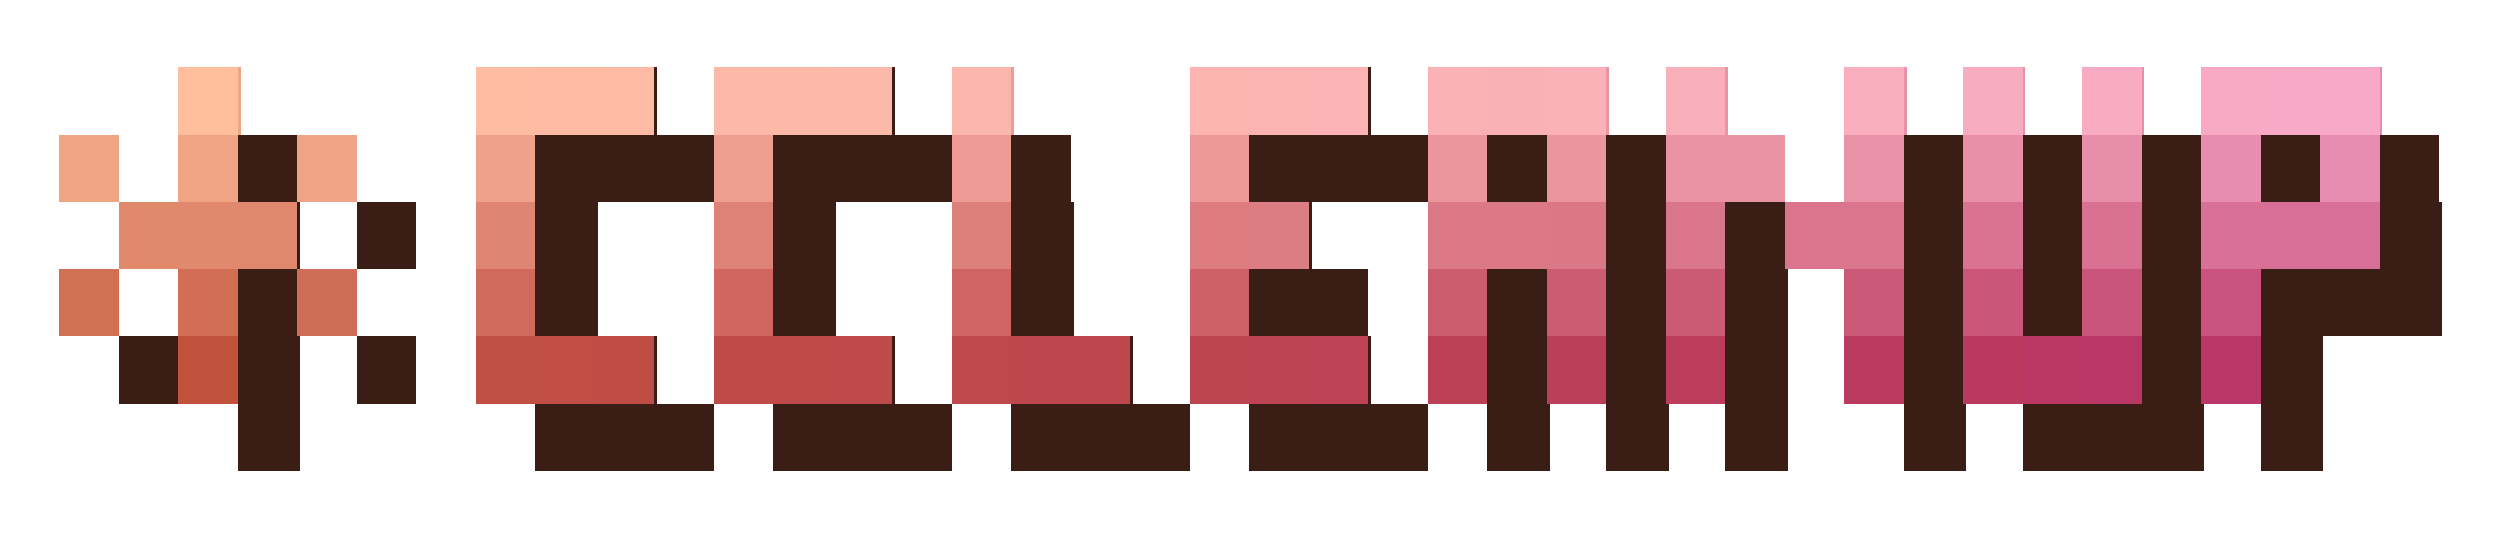
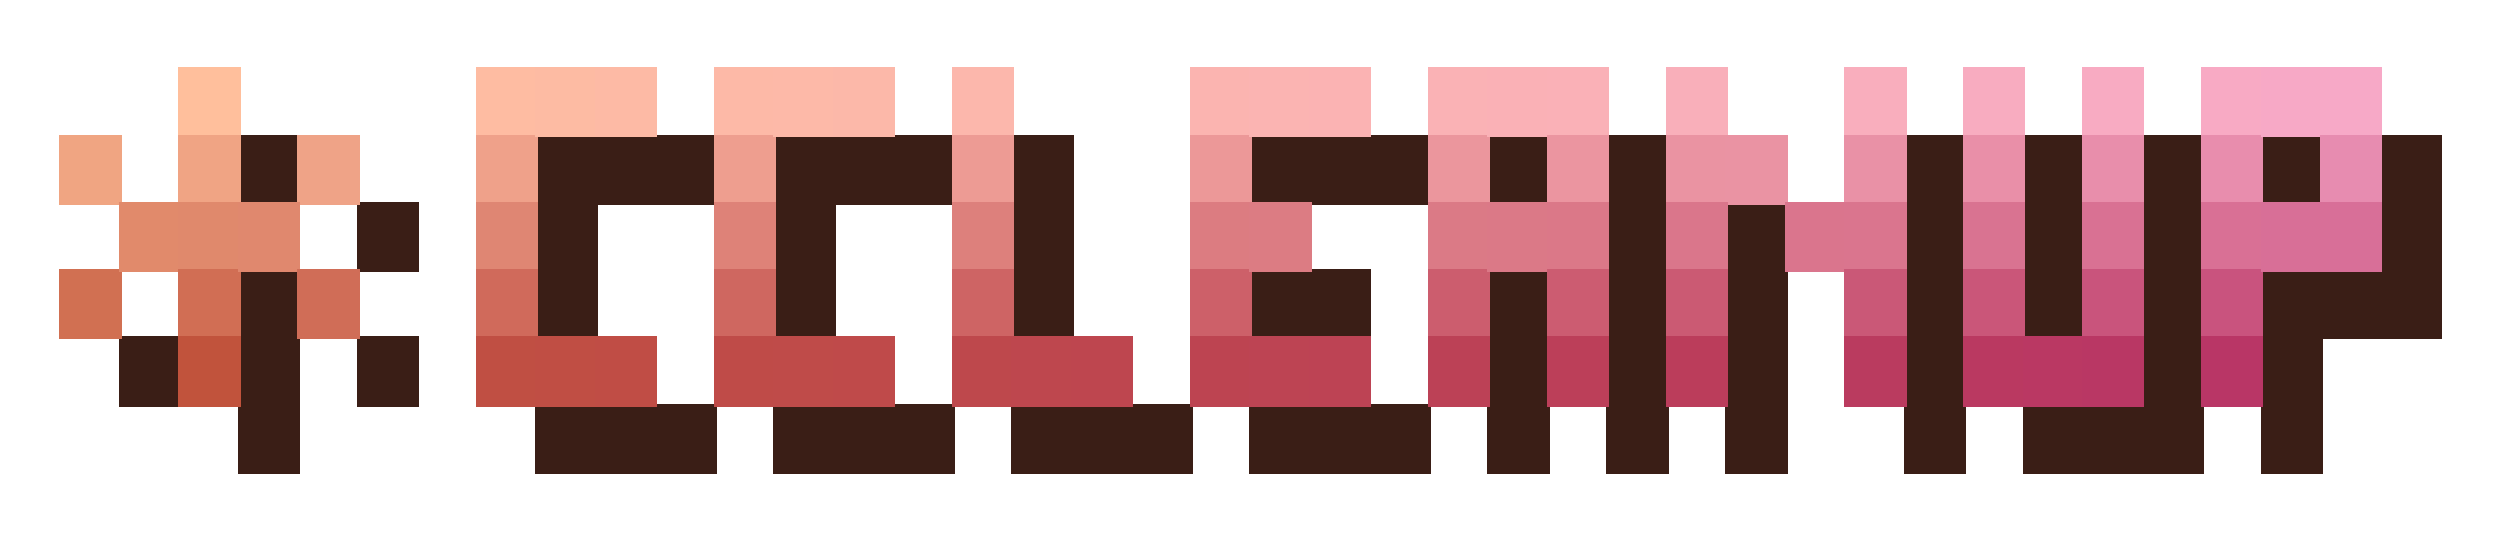
<svg xmlns="http://www.w3.org/2000/svg" viewBox="0 0 353 76" width="353" height="76" shape-rendering="crispEdges" role="img" aria-label="ccleanup">
-   <g transform="translate(-9.6 -8.5)">
-     <rect x="18" y="27.5" width="8.4" height="9.5" fill="#f0a582" />
-     <rect x="34.8" y="18" width="8.8" height="19" fill="#f0a484" />
-     <rect x="34.8" y="18" width="8.4" height="9.5" fill="#ffbf9c" />
-     <rect x="43.2" y="27.5" width="8.4" height="9.5" fill="#3a1e16" />
-     <rect x="51.6" y="27.5" width="8.4" height="9.5" fill="#efa387" />
-     <rect x="76.8" y="18" width="8.8" height="19" fill="#efa18a" />
-     <rect x="76.8" y="18" width="8.4" height="9.5" fill="#febca2" />
-     <rect x="85.2" y="18" width="8.8" height="19" fill="#3a1e16" />
-     <rect x="85.2" y="18" width="8.4" height="9.5" fill="#fdbba3" />
-     <rect x="93.6" y="18" width="8.8" height="19" fill="#3a1e16" />
-     <rect x="93.6" y="18" width="8.4" height="9.5" fill="#fdbaa5" />
-     <rect x="102" y="27.5" width="8.4" height="9.5" fill="#3a1e16" />
-     <rect x="110.4" y="18" width="8.8" height="19" fill="#ee9e8f" />
-     <rect x="110.4" y="18" width="8.4" height="9.5" fill="#fdb9a7" />
-     <rect x="118.8" y="18" width="8.8" height="19" fill="#3a1e16" />
-     <rect x="118.8" y="18" width="8.4" height="9.5" fill="#fdb9a8" />
-     <rect x="127.2" y="18" width="8.8" height="19" fill="#3a1e16" />
-     <rect x="127.2" y="18" width="8.4" height="9.5" fill="#fcb8a9" />
-     <rect x="135.6" y="27.5" width="8.4" height="9.5" fill="#3a1e16" />
-     <rect x="144" y="18" width="8.8" height="19" fill="#ed9b94" />
-     <rect x="144" y="18" width="8.4" height="9.5" fill="#fcb7ac" />
-     <rect x="152.4" y="27.5" width="8.4" height="9.5" fill="#3a1e16" />
-     <rect x="177.6" y="18" width="8.8" height="19" fill="#ec9898" />
-     <rect x="177.6" y="18" width="8.4" height="9.5" fill="#fbb4b0" />
-     <rect x="186" y="18" width="8.8" height="19" fill="#3a1e16" />
-     <rect x="186" y="18" width="8.4" height="9.5" fill="#fbb4b2" />
-     <rect x="194.4" y="18" width="8.8" height="19" fill="#3a1e16" />
-     <rect x="194.4" y="18" width="8.4" height="9.5" fill="#fbb3b3" />
-     <rect x="202.8" y="27.5" width="8.4" height="9.5" fill="#3a1e16" />
-     <rect x="211.2" y="18" width="8.8" height="19" fill="#eb969d" />
-     <rect x="211.2" y="18" width="8.4" height="9.5" fill="#fab2b5" />
-     <rect x="219.6" y="18" width="8.8" height="19" fill="#3a1e16" />
-     <rect x="219.6" y="18" width="8.4" height="9.5" fill="#fab1b6" />
-     <rect x="228" y="18" width="8.8" height="19" fill="#eb95a0" />
-     <rect x="228" y="18" width="8.4" height="9.5" fill="#fab1b7" />
-     <rect x="236.4" y="27.5" width="8.4" height="9.5" fill="#3a1e16" />
-     <rect x="244.8" y="18" width="8.8" height="19" fill="#ea93a2" />
-     <rect x="244.8" y="18" width="8.4" height="9.5" fill="#f9afba" />
-     <rect x="253.2" y="27.5" width="8.4" height="9.5" fill="#ea93a3" />
-     <rect x="270" y="18" width="8.8" height="19" fill="#e991a6" />
-     <rect x="270" y="18" width="8.4" height="9.5" fill="#f9aebd" />
-     <rect x="278.4" y="27.5" width="8.4" height="9.5" fill="#3a1e16" />
-     <rect x="286.8" y="18" width="8.8" height="19" fill="#e98fa8" />
-     <rect x="286.8" y="18" width="8.4" height="9.5" fill="#f8acc0" />
-     <rect x="295.2" y="27.5" width="8.4" height="9.5" fill="#3a1e16" />
-     <rect x="303.6" y="18" width="8.8" height="19" fill="#e88eab" />
-     <rect x="303.6" y="18" width="8.4" height="9.5" fill="#f8abc2" />
-     <rect x="312" y="27.5" width="8.4" height="9.5" fill="#3a1e16" />
-     <rect x="320.4" y="18" width="8.8" height="19" fill="#e88dad" />
-     <rect x="320.4" y="18" width="8.4" height="9.5" fill="#f8aac4" />
-     <rect x="328.8" y="18" width="8.8" height="19" fill="#3a1e16" />
-     <rect x="328.8" y="18" width="8.4" height="9.5" fill="#f7a9c6" />
-     <rect x="337.2" y="18" width="8.8" height="19" fill="#e78cb0" />
-     <rect x="337.2" y="18" width="8.4" height="9.5" fill="#f7a9c7" />
-     <rect x="345.6" y="27.5" width="8.4" height="9.5" fill="#3a1e16" />
-     <rect x="18" y="46.5" width="8.4" height="9.5" fill="#d17052" />
-     <rect x="26.4" y="37" width="8.4" height="9.5" fill="#e18a6b" />
-     <rect x="34.8" y="37" width="8.8" height="19" fill="#d16e54" />
-     <rect x="34.8" y="37" width="8.4" height="9.5" fill="#e0896c" />
-     <rect x="43.2" y="37" width="8.8" height="19" fill="#3a1e16" />
-     <rect x="43.2" y="37" width="8.4" height="9.5" fill="#e0886e" />
-     <rect x="51.6" y="46.5" width="8.4" height="9.5" fill="#d06d57" />
-     <rect x="60" y="37" width="8.4" height="9.5" fill="#3a1e16" />
-     <rect x="76.8" y="37" width="8.8" height="19" fill="#d06a5b" />
-     <rect x="76.8" y="37" width="8.4" height="9.5" fill="#df8673" />
-     <rect x="85.2" y="37" width="8.8" height="19" fill="#3a1e16" />
-     <rect x="85.2" y="37" width="8.4" height="9.5" fill="#3a1e16" />
-     <rect x="110.4" y="37" width="8.8" height="19" fill="#cf6760" />
-     <rect x="110.4" y="37" width="8.4" height="9.5" fill="#de8278" />
-     <rect x="118.8" y="37" width="8.8" height="19" fill="#3a1e16" />
-     <rect x="118.8" y="37" width="8.4" height="9.5" fill="#3a1e16" />
-     <rect x="144" y="37" width="8.8" height="19" fill="#ce6464" />
-     <rect x="144" y="37" width="8.4" height="9.5" fill="#dd807c" />
-     <rect x="152.4" y="37" width="8.8" height="19" fill="#3a1e16" />
-     <rect x="152.4" y="37" width="8.4" height="9.5" fill="#3a1e16" />
-     <rect x="177.6" y="37" width="8.8" height="19" fill="#cd6069" />
-     <rect x="177.6" y="37" width="8.4" height="9.5" fill="#dc7c81" />
-     <rect x="186" y="37" width="8.8" height="19" fill="#3a1e16" />
-     <rect x="186" y="37" width="8.4" height="9.5" fill="#dc7c83" />
-     <rect x="194.4" y="46.5" width="8.4" height="9.5" fill="#3a1e16" />
-     <rect x="211.2" y="37" width="8.8" height="19" fill="#cc5d6e" />
-     <rect x="211.2" y="37" width="8.4" height="9.5" fill="#db7a86" />
-     <rect x="219.6" y="37" width="8.8" height="19" fill="#3a1e16" />
-     <rect x="219.6" y="37" width="8.4" height="9.5" fill="#db7987" />
-     <rect x="228" y="37" width="8.8" height="19" fill="#cc5c71" />
-     <rect x="228" y="37" width="8.4" height="9.5" fill="#db7888" />
-     <rect x="236.4" y="37" width="8.8" height="19" fill="#3a1e16" />
-     <rect x="236.4" y="37" width="8.4" height="9.5" fill="#3a1e16" />
-     <rect x="244.8" y="37" width="8.8" height="19" fill="#cb5a73" />
-     <rect x="244.8" y="37" width="8.4" height="9.5" fill="#da768b" />
-     <rect x="253.2" y="37" width="8.8" height="19" fill="#3a1e16" />
-     <rect x="253.2" y="37" width="8.4" height="9.5" fill="#3a1e16" />
-     <rect x="261.6" y="37" width="8.4" height="9.5" fill="#da758d" />
-     <rect x="270" y="37" width="8.8" height="19" fill="#ca5877" />
-     <rect x="270" y="37" width="8.4" height="9.5" fill="#da758e" />
-     <rect x="278.4" y="37" width="8.8" height="19" fill="#3a1e16" />
-     <rect x="278.4" y="37" width="8.4" height="9.5" fill="#3a1e16" />
-     <rect x="286.8" y="37" width="8.8" height="19" fill="#ca5679" />
-     <rect x="286.8" y="37" width="8.4" height="9.5" fill="#d97391" />
-     <rect x="295.2" y="37" width="8.8" height="19" fill="#3a1e16" />
-     <rect x="295.2" y="37" width="8.4" height="9.5" fill="#3a1e16" />
-     <rect x="303.6" y="37" width="8.8" height="19" fill="#c9547c" />
-     <rect x="303.6" y="37" width="8.4" height="9.5" fill="#d97193" />
-     <rect x="312" y="37" width="8.8" height="19" fill="#3a1e16" />
-     <rect x="312" y="37" width="8.4" height="9.5" fill="#3a1e16" />
-     <rect x="320.4" y="37" width="8.8" height="19" fill="#c9537e" />
-     <rect x="320.4" y="37" width="8.4" height="9.5" fill="#d97095" />
-     <rect x="328.8" y="37" width="8.8" height="19" fill="#3a1e16" />
-     <rect x="328.8" y="37" width="8.4" height="9.5" fill="#d86f97" />
-     <rect x="337.2" y="37" width="8.8" height="19" fill="#3a1e16" />
-     <rect x="337.2" y="37" width="8.4" height="9.5" fill="#d86f98" />
-     <rect x="345.6" y="37" width="8.8" height="19" fill="#3a1e16" />
-     <rect x="345.6" y="37" width="8.4" height="9.5" fill="#3a1e16" />
-     <rect x="26.4" y="56" width="8.4" height="9.5" fill="#3a1e16" />
-     <rect x="34.8" y="56" width="8.4" height="9.5" fill="#c1533c" />
-     <rect x="43.2" y="56" width="8.8" height="19" fill="#3a1e16" />
-     <rect x="43.2" y="56" width="8.4" height="9.5" fill="#3a1e16" />
-     <rect x="60" y="56" width="8.4" height="9.5" fill="#3a1e16" />
-     <rect x="76.8" y="56" width="8.4" height="9.5" fill="#c04f43" />
-     <rect x="85.2" y="56" width="8.8" height="19" fill="#3a1e16" />
-     <rect x="85.2" y="56" width="8.4" height="9.5" fill="#c04e44" />
-     <rect x="93.6" y="56" width="8.8" height="19" fill="#3a1e16" />
-     <rect x="93.6" y="56" width="8.4" height="9.5" fill="#c04d45" />
-     <rect x="102" y="65.5" width="8.4" height="9.5" fill="#3a1e16" />
-     <rect x="110.4" y="56" width="8.4" height="9.5" fill="#bf4b48" />
-     <rect x="118.8" y="56" width="8.8" height="19" fill="#3a1e16" />
-     <rect x="118.8" y="56" width="8.4" height="9.5" fill="#bf4b49" />
-     <rect x="127.2" y="56" width="8.8" height="19" fill="#3a1e16" />
-     <rect x="127.2" y="56" width="8.4" height="9.5" fill="#bf4a4a" />
-     <rect x="135.6" y="65.5" width="8.4" height="9.5" fill="#3a1e16" />
-     <rect x="144" y="56" width="8.4" height="9.5" fill="#be484c" />
-     <rect x="152.4" y="56" width="8.8" height="19" fill="#3a1e16" />
-     <rect x="152.4" y="56" width="8.4" height="9.5" fill="#be474e" />
-     <rect x="160.8" y="56" width="8.8" height="19" fill="#3a1e16" />
-     <rect x="160.8" y="56" width="8.4" height="9.5" fill="#be464f" />
-     <rect x="169.2" y="65.5" width="8.4" height="9.5" fill="#3a1e16" />
-     <rect x="177.6" y="56" width="8.4" height="9.5" fill="#bd4451" />
-     <rect x="186" y="56" width="8.8" height="19" fill="#3a1e16" />
-     <rect x="186" y="56" width="8.4" height="9.5" fill="#bd4453" />
-     <rect x="194.4" y="56" width="8.8" height="19" fill="#3a1e16" />
-     <rect x="194.4" y="56" width="8.4" height="9.5" fill="#bd4354" />
-     <rect x="202.8" y="65.5" width="8.4" height="9.5" fill="#3a1e16" />
-     <rect x="211.2" y="56" width="8.4" height="9.5" fill="#bc4156" />
-     <rect x="219.6" y="56" width="8.8" height="19" fill="#3a1e16" />
-     <rect x="219.6" y="56" width="8.4" height="9.5" fill="#3a1e16" />
-     <rect x="228" y="56" width="8.4" height="9.5" fill="#bc3f59" />
-     <rect x="236.4" y="56" width="8.8" height="19" fill="#3a1e16" />
-     <rect x="236.4" y="56" width="8.4" height="9.5" fill="#3a1e16" />
-     <rect x="244.8" y="56" width="8.4" height="9.5" fill="#bb3d5b" />
-     <rect x="253.2" y="56" width="8.8" height="19" fill="#3a1e16" />
-     <rect x="253.2" y="56" width="8.4" height="9.5" fill="#3a1e16" />
-     <rect x="270" y="56" width="8.4" height="9.5" fill="#ba3b5f" />
-     <rect x="278.4" y="56" width="8.8" height="19" fill="#3a1e16" />
-     <rect x="278.4" y="56" width="8.4" height="9.5" fill="#3a1e16" />
-     <rect x="286.8" y="56" width="8.4" height="9.5" fill="#ba3961" />
-     <rect x="295.2" y="56" width="8.8" height="19" fill="#3a1e16" />
-     <rect x="295.2" y="56" width="8.4" height="9.5" fill="#ba3863" />
-     <rect x="303.6" y="56" width="8.8" height="19" fill="#3a1e16" />
-     <rect x="303.6" y="56" width="8.4" height="9.5" fill="#b93764" />
-     <rect x="312" y="56" width="8.8" height="19" fill="#3a1e16" />
-     <rect x="312" y="56" width="8.4" height="9.5" fill="#3a1e16" />
-     <rect x="320.4" y="56" width="8.4" height="9.5" fill="#b93666" />
-     <rect x="328.8" y="56" width="8.8" height="19" fill="#3a1e16" />
-     <rect x="328.8" y="56" width="8.4" height="9.5" fill="#3a1e16" />
+   <g>
+     <rect x="33.6" y="19" width="8.8" height="9.9" fill="#3a1e16" />
+     <rect x="75.6" y="19" width="8.8" height="9.9" fill="#3a1e16" />
+     <rect x="84" y="19" width="8.8" height="9.9" fill="#3a1e16" />
+     <rect x="92.4" y="19" width="8.8" height="9.9" fill="#3a1e16" />
+     <rect x="109.2" y="19" width="8.8" height="9.9" fill="#3a1e16" />
+     <rect x="117.6" y="19" width="8.8" height="9.9" fill="#3a1e16" />
+     <rect x="126" y="19" width="8.8" height="9.9" fill="#3a1e16" />
+     <rect x="142.8" y="19" width="8.8" height="9.9" fill="#3a1e16" />
+     <rect x="176.4" y="19" width="8.8" height="9.9" fill="#3a1e16" />
+     <rect x="184.8" y="19" width="8.8" height="9.9" fill="#3a1e16" />
+     <rect x="193.2" y="19" width="8.8" height="9.9" fill="#3a1e16" />
+     <rect x="210" y="19" width="8.8" height="9.9" fill="#3a1e16" />
+     <rect x="226.8" y="19" width="8.8" height="9.9" fill="#3a1e16" />
+     <rect x="268.8" y="19" width="8.8" height="9.9" fill="#3a1e16" />
+     <rect x="285.6" y="19" width="8.8" height="9.9" fill="#3a1e16" />
+     <rect x="302.4" y="19" width="8.8" height="9.9" fill="#3a1e16" />
+     <rect x="319.2" y="19" width="8.8" height="9.9" fill="#3a1e16" />
+     <rect x="336" y="19" width="8.8" height="9.9" fill="#3a1e16" />
+     <rect x="33.6" y="38" width="8.8" height="9.9" fill="#3a1e16" />
+     <rect x="50.4" y="28.5" width="8.8" height="9.9" fill="#3a1e16" />
+     <rect x="75.6" y="28.5" width="8.8" height="9.9" fill="#3a1e16" />
+     <rect x="75.6" y="38" width="8.8" height="9.9" fill="#3a1e16" />
+     <rect x="109.2" y="28.5" width="8.8" height="9.9" fill="#3a1e16" />
+     <rect x="109.2" y="38" width="8.8" height="9.9" fill="#3a1e16" />
+     <rect x="142.8" y="28.5" width="8.8" height="9.9" fill="#3a1e16" />
+     <rect x="142.8" y="38" width="8.8" height="9.9" fill="#3a1e16" />
+     <rect x="176.4" y="38" width="8.8" height="9.9" fill="#3a1e16" />
+     <rect x="184.8" y="38" width="8.8" height="9.9" fill="#3a1e16" />
+     <rect x="210" y="38" width="8.8" height="9.9" fill="#3a1e16" />
+     <rect x="226.8" y="28.5" width="8.8" height="9.9" fill="#3a1e16" />
+     <rect x="226.8" y="38" width="8.8" height="9.9" fill="#3a1e16" />
+     <rect x="243.6" y="28.5" width="8.8" height="9.9" fill="#3a1e16" />
+     <rect x="243.6" y="38" width="8.8" height="9.9" fill="#3a1e16" />
+     <rect x="268.8" y="28.5" width="8.8" height="9.9" fill="#3a1e16" />
+     <rect x="268.8" y="38" width="8.8" height="9.9" fill="#3a1e16" />
+     <rect x="285.6" y="28.5" width="8.8" height="9.9" fill="#3a1e16" />
+     <rect x="285.6" y="38" width="8.8" height="9.9" fill="#3a1e16" />
+     <rect x="302.4" y="28.5" width="8.8" height="9.9" fill="#3a1e16" />
+     <rect x="302.4" y="38" width="8.8" height="9.9" fill="#3a1e16" />
+     <rect x="319.2" y="38" width="8.8" height="9.9" fill="#3a1e16" />
+     <rect x="327.6" y="38" width="8.8" height="9.9" fill="#3a1e16" />
+     <rect x="336" y="28.5" width="8.8" height="9.9" fill="#3a1e16" />
+     <rect x="336" y="38" width="8.8" height="9.9" fill="#3a1e16" />
+     <rect x="16.8" y="47.5" width="8.8" height="9.9" fill="#3a1e16" />
+     <rect x="33.6" y="47.5" width="8.8" height="9.9" fill="#3a1e16" />
+     <rect x="33.6" y="57" width="8.8" height="9.9" fill="#3a1e16" />
+     <rect x="50.4" y="47.5" width="8.8" height="9.9" fill="#3a1e16" />
+     <rect x="75.6" y="57" width="8.8" height="9.9" fill="#3a1e16" />
+     <rect x="84" y="57" width="8.8" height="9.9" fill="#3a1e16" />
+     <rect x="92.4" y="57" width="8.8" height="9.9" fill="#3a1e16" />
+     <rect x="109.2" y="57" width="8.8" height="9.9" fill="#3a1e16" />
+     <rect x="117.6" y="57" width="8.8" height="9.9" fill="#3a1e16" />
+     <rect x="126" y="57" width="8.8" height="9.9" fill="#3a1e16" />
+     <rect x="142.8" y="57" width="8.8" height="9.9" fill="#3a1e16" />
+     <rect x="151.2" y="57" width="8.8" height="9.9" fill="#3a1e16" />
+     <rect x="159.6" y="57" width="8.8" height="9.9" fill="#3a1e16" />
+     <rect x="176.4" y="57" width="8.8" height="9.9" fill="#3a1e16" />
+     <rect x="184.8" y="57" width="8.8" height="9.9" fill="#3a1e16" />
+     <rect x="193.2" y="57" width="8.8" height="9.9" fill="#3a1e16" />
+     <rect x="210" y="47.5" width="8.8" height="9.9" fill="#3a1e16" />
+     <rect x="210" y="57" width="8.8" height="9.9" fill="#3a1e16" />
+     <rect x="226.8" y="47.5" width="8.8" height="9.9" fill="#3a1e16" />
+     <rect x="226.8" y="57" width="8.8" height="9.9" fill="#3a1e16" />
+     <rect x="243.6" y="47.5" width="8.8" height="9.9" fill="#3a1e16" />
+     <rect x="243.6" y="57" width="8.8" height="9.9" fill="#3a1e16" />
+     <rect x="268.8" y="47.5" width="8.8" height="9.9" fill="#3a1e16" />
+     <rect x="268.8" y="57" width="8.8" height="9.9" fill="#3a1e16" />
+     <rect x="285.6" y="57" width="8.8" height="9.9" fill="#3a1e16" />
+     <rect x="294" y="57" width="8.8" height="9.9" fill="#3a1e16" />
+     <rect x="302.4" y="47.5" width="8.8" height="9.9" fill="#3a1e16" />
+     <rect x="302.4" y="57" width="8.8" height="9.9" fill="#3a1e16" />
+     <rect x="319.2" y="47.5" width="8.8" height="9.9" fill="#3a1e16" />
+     <rect x="319.2" y="57" width="8.8" height="9.9" fill="#3a1e16" />
  </g>
+   <rect x="8.4" y="19" width="8.8" height="9.9" fill="#f0a582" />
+   <rect x="25.2" y="9.5" width="8.8" height="9.9" fill="#ffbf9c" />
+   <rect x="25.2" y="19" width="8.8" height="9.9" fill="#f0a484" />
+   <rect x="42" y="19" width="8.8" height="9.9" fill="#efa387" />
+   <rect x="67.2" y="9.5" width="8.8" height="9.9" fill="#febca2" />
+   <rect x="67.2" y="19" width="8.8" height="9.9" fill="#efa18a" />
+   <rect x="75.6" y="9.5" width="8.8" height="9.9" fill="#fdbba3" />
+   <rect x="84" y="9.5" width="8.8" height="9.9" fill="#fdbaa5" />
+   <rect x="100.8" y="9.5" width="8.8" height="9.9" fill="#fdb9a7" />
+   <rect x="100.8" y="19" width="8.8" height="9.9" fill="#ee9e8f" />
+   <rect x="109.2" y="9.5" width="8.8" height="9.9" fill="#fdb9a8" />
+   <rect x="117.6" y="9.5" width="8.8" height="9.9" fill="#fcb8a9" />
+   <rect x="134.4" y="9.5" width="8.8" height="9.9" fill="#fcb7ac" />
+   <rect x="134.4" y="19" width="8.8" height="9.9" fill="#ed9b94" />
+   <rect x="168" y="9.5" width="8.8" height="9.9" fill="#fbb4b0" />
+   <rect x="168" y="19" width="8.8" height="9.9" fill="#ec9898" />
+   <rect x="176.4" y="9.5" width="8.8" height="9.9" fill="#fbb4b2" />
+   <rect x="184.8" y="9.5" width="8.8" height="9.9" fill="#fbb3b3" />
+   <rect x="201.6" y="9.5" width="8.8" height="9.9" fill="#fab2b5" />
+   <rect x="201.6" y="19" width="8.8" height="9.9" fill="#eb969d" />
+   <rect x="210" y="9.5" width="8.8" height="9.9" fill="#fab1b6" />
+   <rect x="218.4" y="9.5" width="8.8" height="9.9" fill="#fab1b7" />
+   <rect x="218.4" y="19" width="8.8" height="9.9" fill="#eb95a0" />
+   <rect x="235.2" y="9.5" width="8.8" height="9.9" fill="#f9afba" />
+   <rect x="235.2" y="19" width="8.8" height="9.9" fill="#ea93a2" />
+   <rect x="243.6" y="19" width="8.8" height="9.9" fill="#ea93a3" />
+   <rect x="260.4" y="9.5" width="8.8" height="9.9" fill="#f9aebd" />
+   <rect x="260.4" y="19" width="8.8" height="9.9" fill="#e991a6" />
+   <rect x="277.2" y="9.5" width="8.8" height="9.9" fill="#f8acc0" />
+   <rect x="277.2" y="19" width="8.8" height="9.9" fill="#e98fa8" />
+   <rect x="294" y="9.5" width="8.8" height="9.9" fill="#f8abc2" />
+   <rect x="294" y="19" width="8.8" height="9.9" fill="#e88eab" />
+   <rect x="310.8" y="9.5" width="8.8" height="9.9" fill="#f8aac4" />
+   <rect x="310.8" y="19" width="8.8" height="9.9" fill="#e88dad" />
+   <rect x="319.2" y="9.5" width="8.8" height="9.9" fill="#f7a9c6" />
+   <rect x="327.6" y="9.5" width="8.8" height="9.9" fill="#f7a9c7" />
+   <rect x="327.6" y="19" width="8.8" height="9.9" fill="#e78cb0" />
+   <rect x="8.4" y="38" width="8.8" height="9.9" fill="#d17052" />
+   <rect x="16.8" y="28.5" width="8.8" height="9.9" fill="#e18a6b" />
+   <rect x="25.2" y="28.5" width="8.8" height="9.9" fill="#e0896c" />
+   <rect x="25.2" y="38" width="8.8" height="9.9" fill="#d16e54" />
+   <rect x="33.6" y="28.5" width="8.8" height="9.9" fill="#e0886e" />
+   <rect x="42" y="38" width="8.8" height="9.9" fill="#d06d57" />
+   <rect x="67.2" y="28.5" width="8.8" height="9.9" fill="#df8673" />
+   <rect x="67.2" y="38" width="8.8" height="9.9" fill="#d06a5b" />
+   <rect x="100.8" y="28.5" width="8.8" height="9.9" fill="#de8278" />
+   <rect x="100.8" y="38" width="8.8" height="9.9" fill="#cf6760" />
+   <rect x="134.4" y="28.5" width="8.8" height="9.9" fill="#dd807c" />
+   <rect x="134.4" y="38" width="8.8" height="9.9" fill="#ce6464" />
+   <rect x="168" y="28.5" width="8.8" height="9.9" fill="#dc7c81" />
+   <rect x="168" y="38" width="8.8" height="9.9" fill="#cd6069" />
+   <rect x="176.4" y="28.5" width="8.8" height="9.9" fill="#dc7c83" />
+   <rect x="201.6" y="28.5" width="8.8" height="9.9" fill="#db7a86" />
+   <rect x="201.6" y="38" width="8.8" height="9.9" fill="#cc5d6e" />
+   <rect x="210" y="28.5" width="8.8" height="9.9" fill="#db7987" />
+   <rect x="218.4" y="28.5" width="8.8" height="9.9" fill="#db7888" />
+   <rect x="218.4" y="38" width="8.8" height="9.9" fill="#cc5c71" />
+   <rect x="235.2" y="28.5" width="8.8" height="9.9" fill="#da768b" />
+   <rect x="235.2" y="38" width="8.8" height="9.9" fill="#cb5a73" />
+   <rect x="252" y="28.5" width="8.8" height="9.9" fill="#da758d" />
+   <rect x="260.4" y="28.5" width="8.8" height="9.9" fill="#da758e" />
+   <rect x="260.4" y="38" width="8.8" height="9.9" fill="#ca5877" />
+   <rect x="277.2" y="28.5" width="8.8" height="9.9" fill="#d97391" />
+   <rect x="277.2" y="38" width="8.8" height="9.9" fill="#ca5679" />
+   <rect x="294" y="28.5" width="8.8" height="9.9" fill="#d97193" />
+   <rect x="294" y="38" width="8.8" height="9.9" fill="#c9547c" />
+   <rect x="310.8" y="28.5" width="8.8" height="9.9" fill="#d97095" />
+   <rect x="310.8" y="38" width="8.8" height="9.9" fill="#c9537e" />
+   <rect x="319.2" y="28.5" width="8.8" height="9.9" fill="#d86f97" />
+   <rect x="327.6" y="28.5" width="8.8" height="9.9" fill="#d86f98" />
+   <rect x="25.2" y="47.5" width="8.8" height="9.9" fill="#c1533c" />
+   <rect x="67.2" y="47.5" width="8.8" height="9.9" fill="#c04f43" />
+   <rect x="75.6" y="47.5" width="8.8" height="9.9" fill="#c04e44" />
+   <rect x="84" y="47.5" width="8.8" height="9.9" fill="#c04d45" />
+   <rect x="100.8" y="47.5" width="8.8" height="9.9" fill="#bf4b48" />
+   <rect x="109.2" y="47.5" width="8.8" height="9.9" fill="#bf4b49" />
+   <rect x="117.6" y="47.5" width="8.8" height="9.9" fill="#bf4a4a" />
+   <rect x="134.4" y="47.5" width="8.8" height="9.9" fill="#be484c" />
+   <rect x="142.8" y="47.5" width="8.8" height="9.9" fill="#be474e" />
+   <rect x="151.2" y="47.5" width="8.8" height="9.9" fill="#be464f" />
+   <rect x="168" y="47.5" width="8.8" height="9.9" fill="#bd4451" />
+   <rect x="176.4" y="47.5" width="8.8" height="9.9" fill="#bd4453" />
+   <rect x="184.8" y="47.5" width="8.8" height="9.9" fill="#bd4354" />
+   <rect x="201.6" y="47.5" width="8.8" height="9.9" fill="#bc4156" />
+   <rect x="218.4" y="47.5" width="8.8" height="9.9" fill="#bc3f59" />
+   <rect x="235.2" y="47.5" width="8.8" height="9.9" fill="#bb3d5b" />
+   <rect x="260.4" y="47.5" width="8.8" height="9.9" fill="#ba3b5f" />
+   <rect x="277.2" y="47.5" width="8.8" height="9.9" fill="#ba3961" />
+   <rect x="285.6" y="47.5" width="8.8" height="9.9" fill="#ba3863" />
+   <rect x="294" y="47.5" width="8.8" height="9.9" fill="#b93764" />
+   <rect x="310.8" y="47.5" width="8.8" height="9.9" fill="#b93666" />
</svg>
